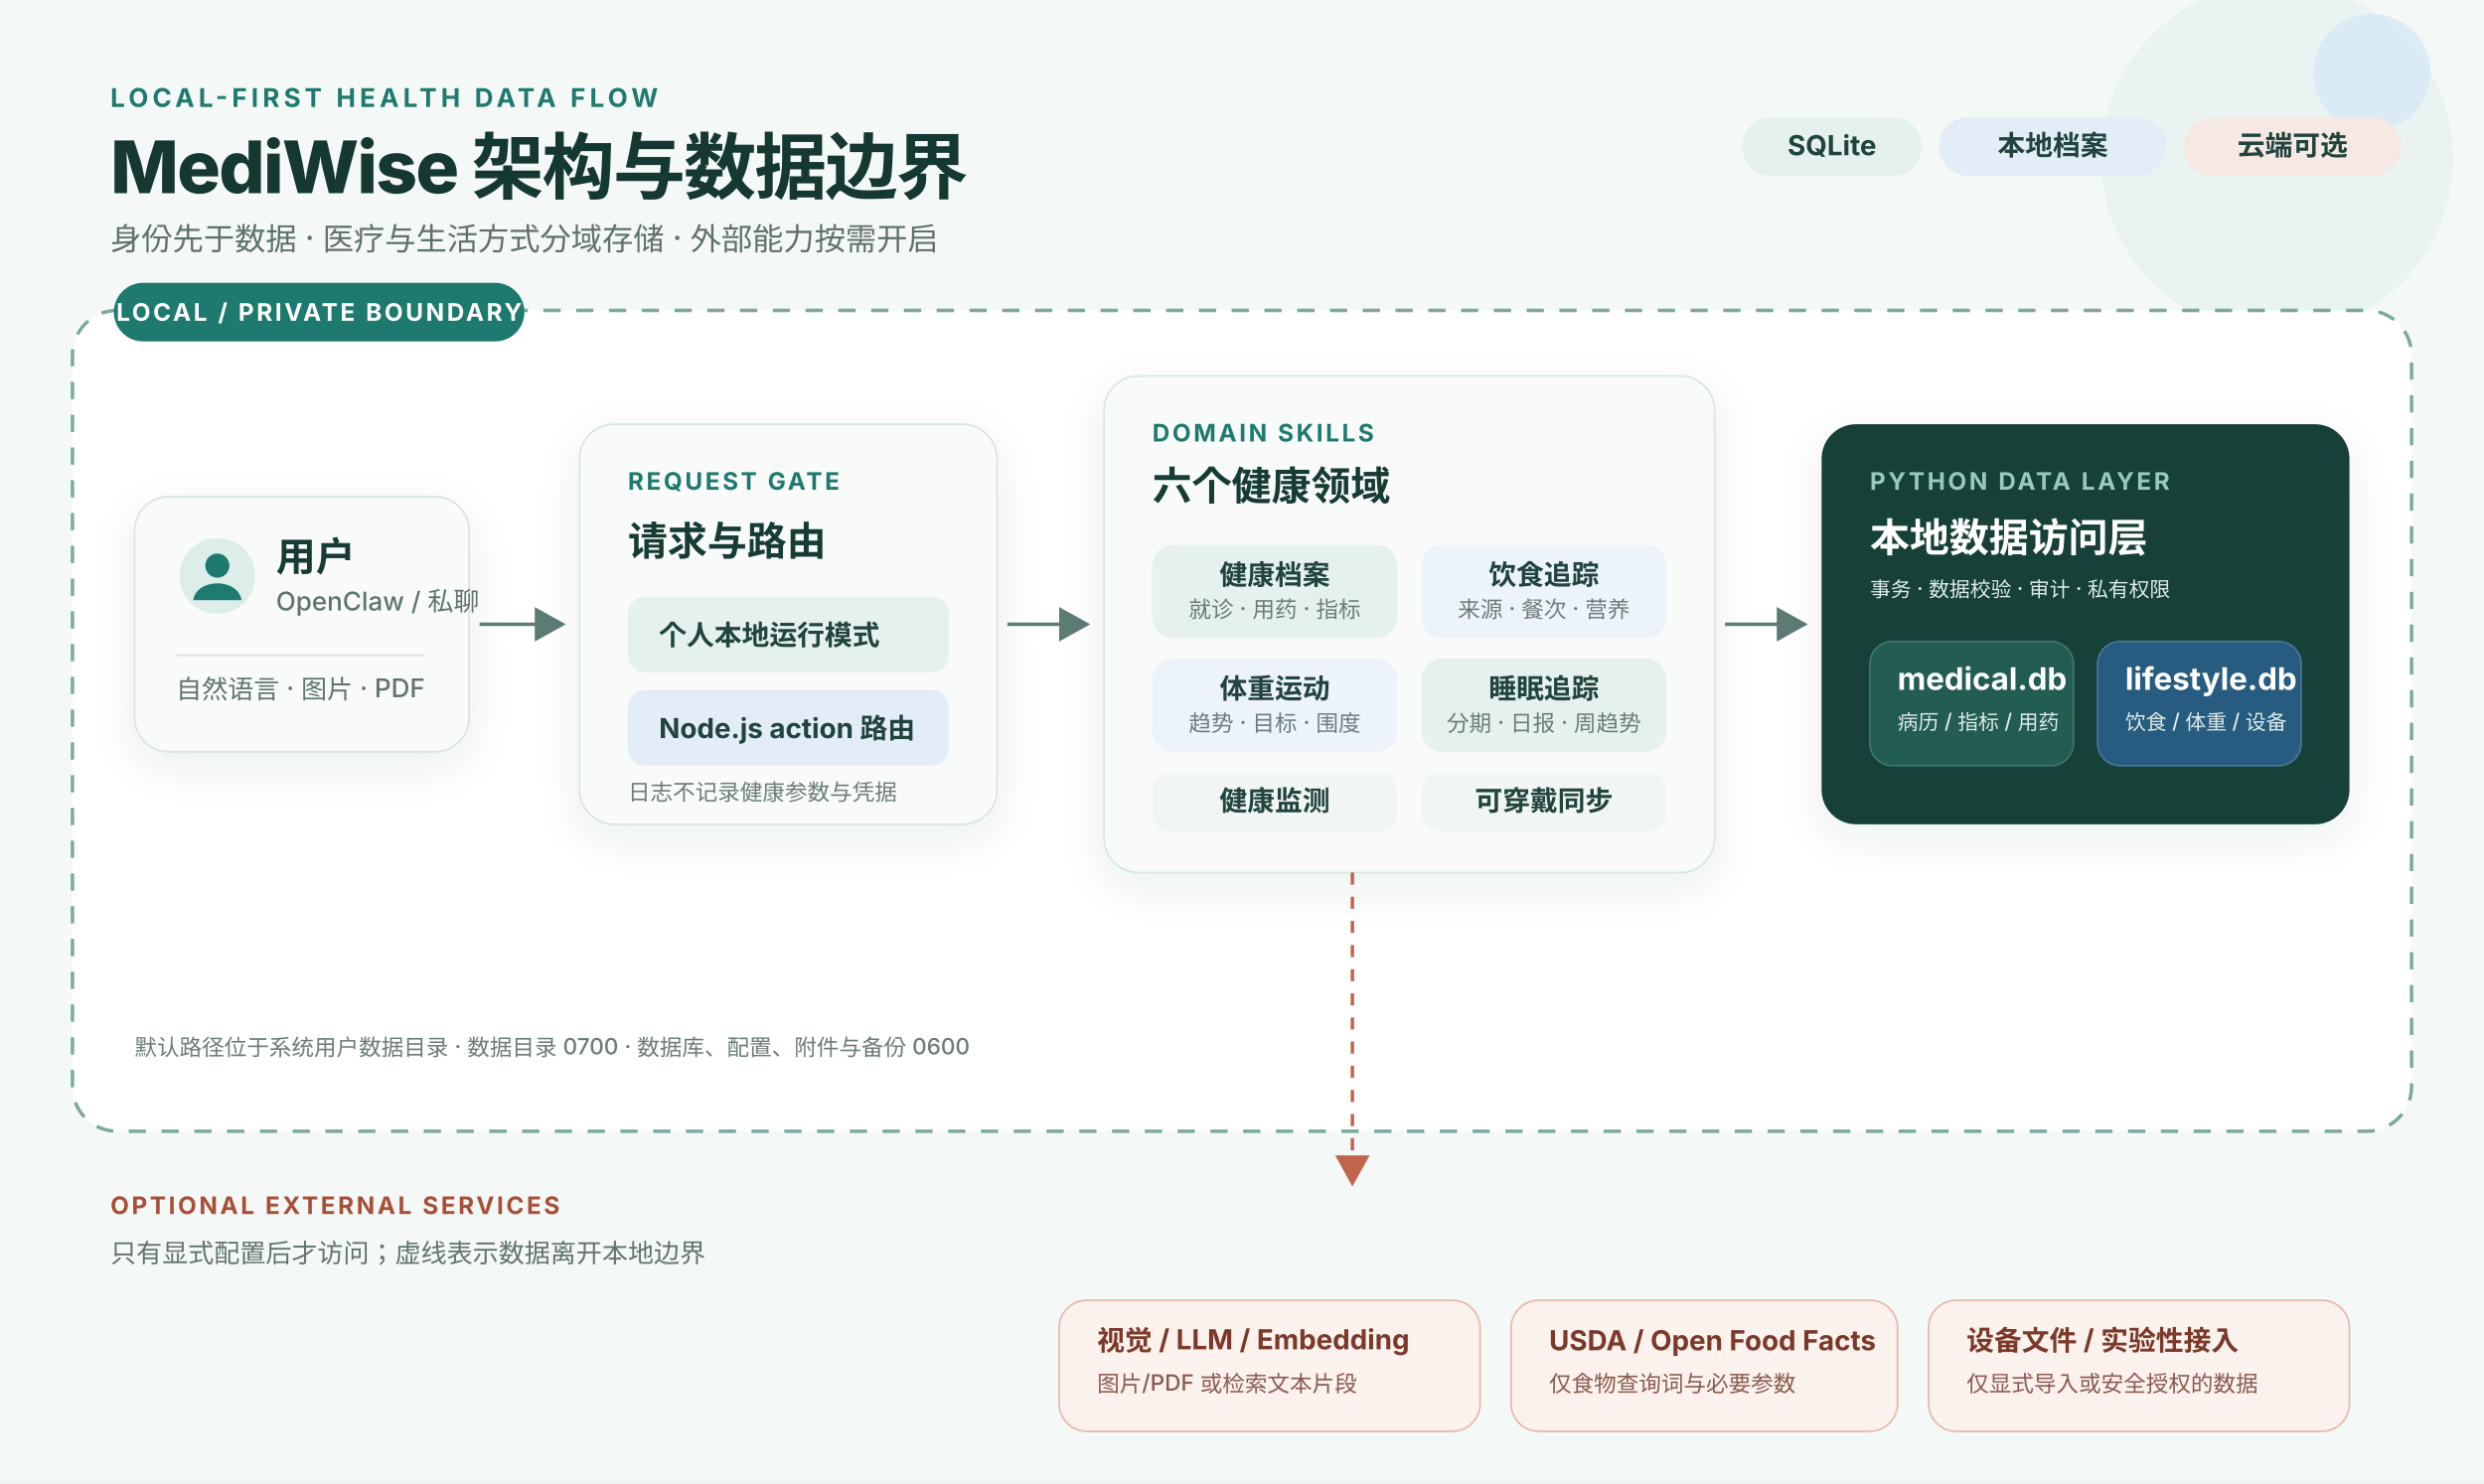
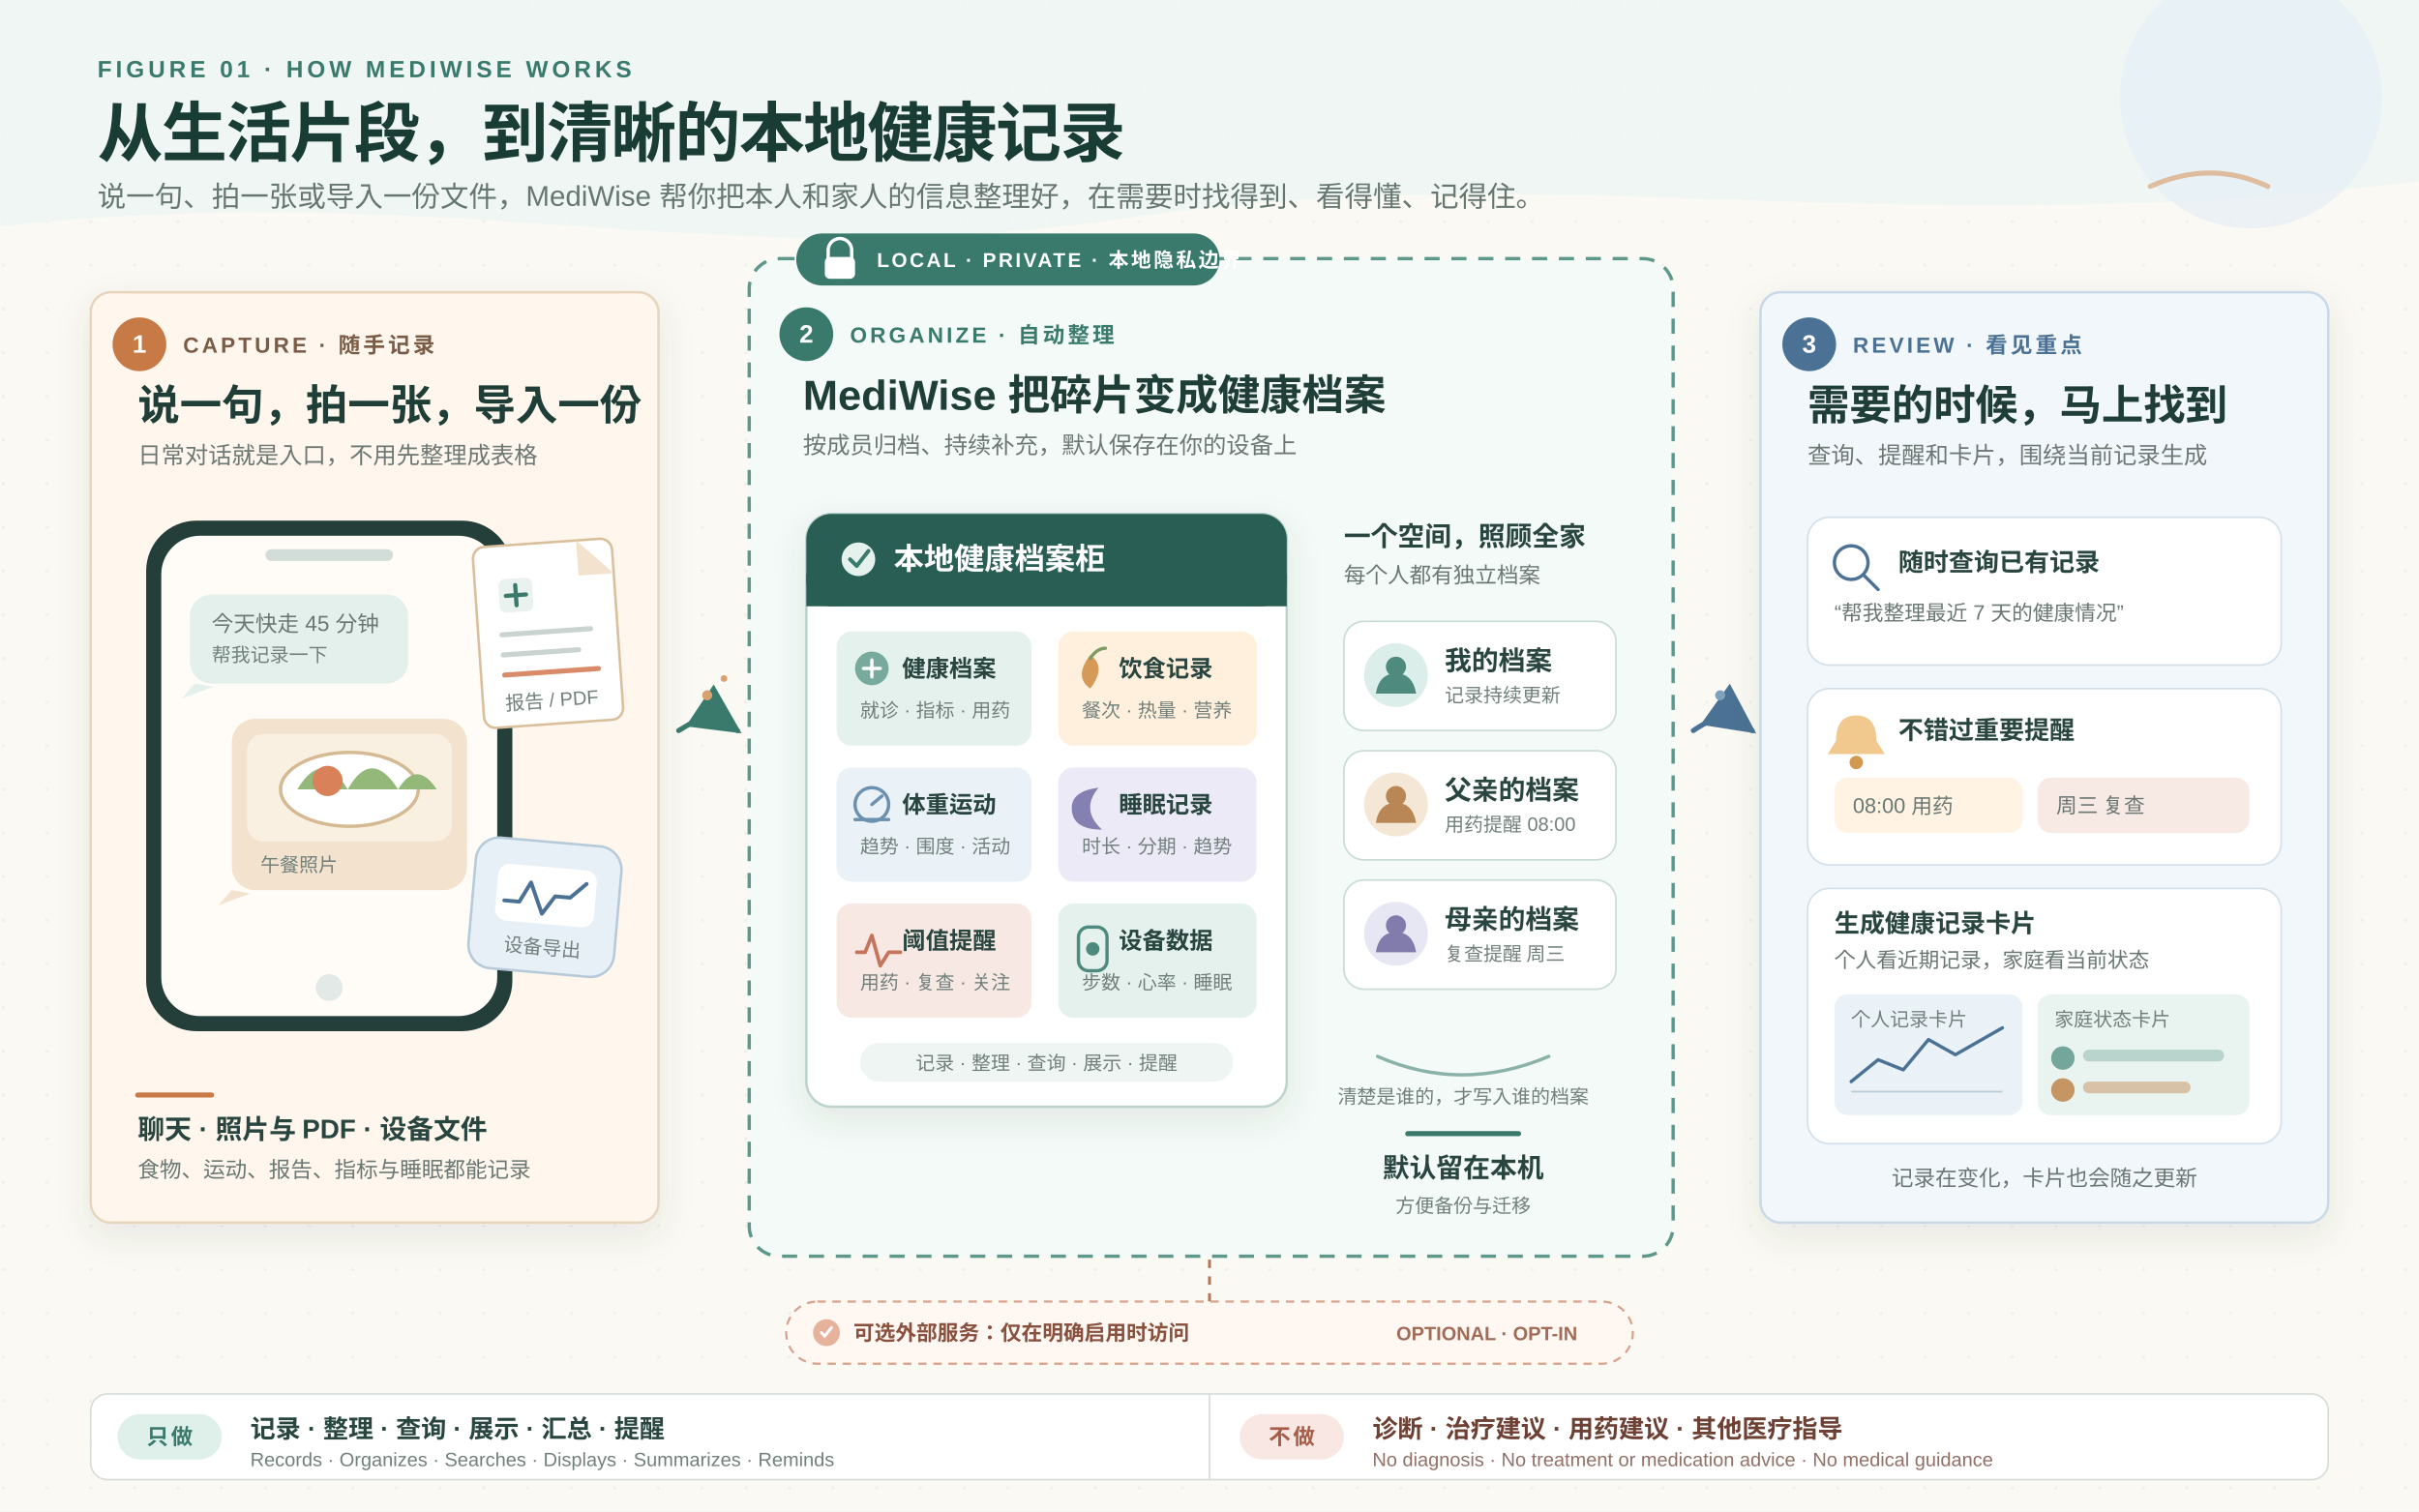
- <svg xmlns="http://www.w3.org/2000/svg" width="1440" height="860" viewBox="0 0 1440 860" role="img" aria-labelledby="title desc">
+ <svg xmlns="http://www.w3.org/2000/svg" width="1440" height="900" viewBox="0 0 1440 900" role="img" aria-labelledby="title desc">
  <defs>
-     <filter id="shadow" x="-20%" y="-20%" width="140%" height="160%">
-       <feDropShadow dx="0" dy="8" stdDeviation="12" flood-color="#163A34" flood-opacity="0.08" />
+     <filter id="softShadow" x="-20%" y="-20%" width="140%" height="150%">
+       <feDropShadow dx="0" dy="7" stdDeviation="10" flood-color="#294842" flood-opacity="0.10" />
    </filter>
-     <marker id="arrow" markerWidth="10" markerHeight="10" refX="8" refY="5" orient="auto" markerUnits="strokeWidth">
-       <path d="M0,0 L9,5 L0,10 Z" fill="#5D7B75" />
+     <pattern id="paperDots" width="26" height="26" patternUnits="userSpaceOnUse">
+       <circle cx="2" cy="2" r="1" fill="#2A6158" opacity="0.055" />
+     </pattern>
+     <marker id="arrowGreen" markerWidth="12" markerHeight="12" refX="10" refY="6" orient="auto" markerUnits="strokeWidth">
+       <path d="M1 1 L11 6 L1 11 Z" fill="#397A6D" />
    </marker>
-     <marker id="arrowExternal" markerWidth="10" markerHeight="10" refX="8" refY="5" orient="auto" markerUnits="strokeWidth">
-       <path d="M0,0 L9,5 L0,10 Z" fill="#C0644B" />
+     <marker id="arrowBlue" markerWidth="12" markerHeight="12" refX="10" refY="6" orient="auto" markerUnits="strokeWidth">
+       <path d="M1 1 L11 6 L1 11 Z" fill="#4B7294" />
    </marker>
    <style>
-       .sans { font-family: -apple-system, BlinkMacSystemFont, "Segoe UI", "PingFang SC", "Microsoft YaHei", sans-serif; }
-       .eyebrow { font-size: 15px; font-weight: 700; letter-spacing: 2.4px; fill: #1E7A6E; }
-       .title { font-size: 42px; font-weight: 760; letter-spacing: -1px; fill: #153832; }
-       .subtitle { font-size: 18px; font-weight: 450; fill: #5D716D; }
-       .label { font-size: 14px; font-weight: 750; letter-spacing: 1.5px; fill: #1E7A6E; }
-       .nodeTitle { font-size: 23px; font-weight: 720; fill: #173B35; }
-       .nodeBody { font-size: 15px; font-weight: 450; fill: #60746F; }
-       .smallTitle { font-size: 16px; font-weight: 680; fill: #21443E; }
-       .smallBody { font-size: 13px; font-weight: 450; fill: #6B7D79; }
-       .dbTitle { font-size: 18px; font-weight: 720; fill: #FFFFFF; }
-       .dbBody { font-size: 12px; font-weight: 500; fill: #DCEBE8; }
-       .externalTitle { font-size: 16px; font-weight: 700; fill: #7C3929; }
-       .externalBody { font-size: 13px; font-weight: 470; fill: #8A5A4E; }
+       .sans { font-family: -apple-system, BlinkMacSystemFont, "Segoe UI", "PingFang SC", "Microsoft YaHei", Arial, sans-serif; }
+       .figure { font-size: 14px; font-weight: 750; letter-spacing: 2.3px; fill: #397A6D; }
+       .mainTitle { font-size: 39px; font-weight: 780; letter-spacing: -0.8px; fill: #193C35; }
+       .mainSub { font-size: 17px; font-weight: 450; fill: #667772; }
+       .stepNo { font-size: 15px; font-weight: 800; fill: #FFFFFF; }
+       .stepEyebrow { font-size: 13px; font-weight: 760; letter-spacing: 1.8px; fill: #7A5B46; }
+       .stepEyebrowGreen { font-size: 13px; font-weight: 760; letter-spacing: 1.8px; fill: #397A6D; }
+       .stepEyebrowBlue { font-size: 13px; font-weight: 760; letter-spacing: 1.8px; fill: #4B7294; }
+       .panelTitle { font-size: 25px; font-weight: 760; fill: #203E38; }
+       .panelSub { font-size: 14px; font-weight: 450; fill: #6D7774; }
+       .cardTitle { font-size: 16px; font-weight: 700; fill: #29453F; }
+       .cardBody { font-size: 13px; font-weight: 470; fill: #6A7773; }
+       .tiny { font-size: 11.5px; font-weight: 520; fill: #71807C; }
+       .drawer { font-size: 14px; font-weight: 690; fill: #29453F; }
+       .outputTitle { font-size: 15px; font-weight: 720; fill: #29453F; }
+       .outputBody { font-size: 12.5px; font-weight: 470; fill: #6A7773; }
+       .boundary { font-size: 12px; font-weight: 760; letter-spacing: 1.4px; fill: #397A6D; }
+       .bottomLabel { font-size: 13px; font-weight: 800; letter-spacing: 1.5px; }
+       .bottomMain { font-size: 15px; font-weight: 690; }
+       .bottomSub { font-size: 11.5px; font-weight: 480; }
    </style>
  </defs>
-   <rect width="1440" height="860" fill="#F4F8F7" />
-   <circle cx="1320" cy="92" r="102" fill="#E4F1EE" opacity="0.72" />
-   <circle cx="1375" cy="42" r="34" fill="#D8EAF7" opacity="0.85" />
+   <rect width="1440" height="900" fill="#FBF9F4" />
+   <rect width="1440" height="900" fill="url(#paperDots)" />
+   <path d="M0 135 C270 105 424 166 670 130 C932 92 1122 146 1440 108 V0 H0 Z" fill="#EEF5F2" opacity="0.8" />
+   <circle cx="1340" cy="58" r="78" fill="#E6EFF6" opacity="0.74" />
+   <path d="M1280 111 q36 -16 70 0" fill="none" stroke="#D7A26E" stroke-width="3" stroke-linecap="round" opacity="0.65" />
  <g class="sans">
-     <text x="64" y="62" class="eyebrow">LOCAL-FIRST HEALTH DATA FLOW</text>
-     <text x="64" y="112" class="title">MediWise 架构与数据边界</text>
-     <text x="64" y="145" class="subtitle">身份先于数据 · 医疗与生活方式分域存储 · 外部能力按需开启</text>
-     <g transform="translate(1010 68)">
-       <rect width="104" height="34" rx="17" fill="#E4F1EE" />
-       <text x="52" y="22" text-anchor="middle" class="smallTitle" fill="#1E7A6E">SQLite</text>
-       <rect x="114" width="132" height="34" rx="17" fill="#E3EDF8" />
-       <text x="180" y="22" text-anchor="middle" class="smallTitle" fill="#2F6FEB">本地档案</text>
-       <rect x="256" width="126" height="34" rx="17" fill="#F6E8E2" />
-       <text x="319" y="22" text-anchor="middle" class="smallTitle" fill="#A94F38">云端可选</text>
-     </g>
-     <rect x="42" y="180" width="1356" height="476" rx="26" fill="#FFFFFF" stroke="#79A99F" stroke-width="2" stroke-dasharray="10 9" />
-     <rect x="66" y="164" width="238" height="34" rx="17" fill="#1E7A6E" />
-     <text x="185" y="186" text-anchor="middle" font-size="14" font-weight="750" letter-spacing="1.5" fill="#FFFFFF">LOCAL / PRIVATE BOUNDARY</text>
-     <g filter="url(#shadow)">
-       <rect x="78" y="288" width="194" height="148" rx="20" fill="#F8FBFA" stroke="#D7E5E1" />
-     </g>
-     <circle cx="126" cy="334" r="22" fill="#DDEEEA" />
-     <circle cx="126" cy="328" r="7" fill="#1E7A6E" />
-     <path d="M112 348 C114 335 138 335 140 348" fill="#1E7A6E" />
-     <text x="160" y="331" class="nodeTitle">用户</text>
-     <text x="160" y="354" class="nodeBody">OpenClaw / 私聊</text>
-     <line x1="102" y1="380" x2="246" y2="380" stroke="#D8E4E1" />
-     <text x="102" y="405" class="nodeBody">自然语言 · 图片 · PDF</text>
-     <path d="M278 362 H326" fill="none" stroke="#5D7B75" stroke-width="2" marker-end="url(#arrow)" />
-     <g filter="url(#shadow)">
-       <rect x="336" y="246" width="242" height="232" rx="20" fill="#F8FBFA" stroke="#D7E5E1" />
-     </g>
-     <text x="364" y="284" class="label">REQUEST GATE</text>
-     <text x="364" y="322" class="nodeTitle">请求与路由</text>
-     <rect x="364" y="346" width="186" height="44" rx="10" fill="#E4F1EE" />
-     <text x="382" y="374" class="smallTitle">个人本地运行模式</text>
-     <rect x="364" y="400" width="186" height="44" rx="10" fill="#E3EDF8" />
-     <text x="382" y="428" class="smallTitle">Node.js action 路由</text>
-     <text x="364" y="464" class="smallBody">日志不记录健康参数与凭据</text>
-     <path d="M584 362 H630" fill="none" stroke="#5D7B75" stroke-width="2" marker-end="url(#arrow)" />
-     <g filter="url(#shadow)">
-       <rect x="640" y="218" width="354" height="288" rx="20" fill="#F8FBFA" stroke="#D7E5E1" />
-     </g>
-     <text x="668" y="256" class="label">DOMAIN SKILLS</text>
-     <text x="668" y="290" class="nodeTitle">六个健康领域</text>
-     <g>
-       <rect x="668" y="316" width="142" height="54" rx="12" fill="#E4F1EE" />
-       <text x="739" y="339" text-anchor="middle" class="smallTitle">健康档案</text>
-       <text x="739" y="358" text-anchor="middle" class="smallBody">就诊 · 用药 · 指标</text>
-       <rect x="824" y="316" width="142" height="54" rx="12" fill="#EDF3FA" />
-       <text x="895" y="339" text-anchor="middle" class="smallTitle">饮食追踪</text>
-       <text x="895" y="358" text-anchor="middle" class="smallBody">来源 · 餐次 · 营养</text>
-       <rect x="668" y="382" width="142" height="54" rx="12" fill="#EDF3FA" />
-       <text x="739" y="405" text-anchor="middle" class="smallTitle">体重运动</text>
-       <text x="739" y="424" text-anchor="middle" class="smallBody">趋势 · 目标 · 围度</text>
-       <rect x="824" y="382" width="142" height="54" rx="12" fill="#E4F1EE" />
-       <text x="895" y="405" text-anchor="middle" class="smallTitle">睡眠追踪</text>
-       <text x="895" y="424" text-anchor="middle" class="smallBody">分期 · 日报 · 周趋势</text>
-       <rect x="668" y="448" width="142" height="34" rx="10" fill="#F1F5F4" />
-       <text x="739" y="470" text-anchor="middle" class="smallTitle">健康监测</text>
-       <rect x="824" y="448" width="142" height="34" rx="10" fill="#F1F5F4" />
-       <text x="895" y="470" text-anchor="middle" class="smallTitle">可穿戴同步</text>
-     </g>
-     <path d="M1000 362 H1046" fill="none" stroke="#5D7B75" stroke-width="2" marker-end="url(#arrow)" />
-     <g filter="url(#shadow)">
-       <rect x="1056" y="246" width="306" height="232" rx="20" fill="#173F38" />
-     </g>
-     <text x="1084" y="284" font-size="14" font-weight="750" letter-spacing="1.5" fill="#97C9BE">PYTHON DATA LAYER</text>
-     <text x="1084" y="320" font-size="23" font-weight="720" fill="#FFFFFF">本地数据访问层</text>
-     <text x="1084" y="346" class="dbBody">事务 · 数据校验 · 审计 · 私有权限</text>
-     <rect x="1084" y="372" width="118" height="72" rx="13" fill="#235C52" stroke="#3B776C" />
-     <text x="1100" y="400" class="dbTitle">medical.db</text>
-     <text x="1100" y="423" class="dbBody">病历 / 指标 / 用药</text>
-     <rect x="1216" y="372" width="118" height="72" rx="13" fill="#275C80" stroke="#44789A" />
-     <text x="1232" y="400" class="dbTitle">lifestyle.db</text>
-     <text x="1232" y="423" class="dbBody">饮食 / 体重 / 设备</text>
-     <text x="78" y="612" class="smallBody">默认路径位于系统用户数据目录 · 数据目录 0700 · 数据库、配置、附件与备份 0600</text>
-     <text x="64" y="704" font-size="14" font-weight="750" letter-spacing="1.5" fill="#A94F38">OPTIONAL EXTERNAL SERVICES</text>
-     <text x="64" y="732" class="nodeBody">只有显式配置后才访问；虚线表示数据离开本地边界</text>
-     <path d="M784 506 V686" fill="none" stroke="#C0644B" stroke-width="2" stroke-dasharray="7 7" marker-end="url(#arrowExternal)" />
-     <g>
-       <rect x="614" y="754" width="244" height="76" rx="16" fill="#FBF1ED" stroke="#E7B8AA" />
-       <text x="636" y="783" class="externalTitle">视觉 / LLM / Embedding</text>
-       <text x="636" y="807" class="externalBody">图片/PDF 或检索文本片段</text>
-       <rect x="876" y="754" width="224" height="76" rx="16" fill="#FBF1ED" stroke="#E7B8AA" />
-       <text x="898" y="783" class="externalTitle">USDA / Open Food Facts</text>
-       <text x="898" y="807" class="externalBody">仅食物查询词与必要参数</text>
-       <rect x="1118" y="754" width="244" height="76" rx="16" fill="#FBF1ED" stroke="#E7B8AA" />
-       <text x="1140" y="783" class="externalTitle">设备文件 / 实验性接入</text>
-       <text x="1140" y="807" class="externalBody">仅显式导入或安全授权的数据</text>
-     </g>
+     <text x="58" y="46" class="figure">FIGURE 01 · HOW MEDIWISE WORKS</text>
+     <text x="58" y="93" class="mainTitle">从生活片段，到清晰的本地健康记录</text>
+     <text x="58" y="123" class="mainSub">说一句、拍一张或导入一份文件，MediWise 帮你把本人和家人的信息整理好，在需要时找得到、看得懂、记得住。</text>
+     <g filter="url(#softShadow)">
+       <rect x="54" y="174" width="338" height="554" rx="12" fill="#FFF7ED" stroke="#E8D5BE" stroke-width="1.5" />
+     </g>
+     <circle cx="83" cy="205" r="16" fill="#C77A45" />
+     <text x="83" y="210" text-anchor="middle" class="stepNo">1</text>
+     <text x="109" y="210" class="stepEyebrow">CAPTURE · 随手记录</text>
+     <text x="82" y="250" class="panelTitle">说一句，拍一张，导入一份</text>
+     <text x="82" y="276" class="panelSub">日常对话就是入口，不用先整理成表格</text>
+     <rect x="87" y="310" width="218" height="304" rx="30" fill="#243F3A" />
+     <rect x="96" y="319" width="200" height="286" rx="23" fill="#FFFCF7" />
+     <rect x="158" y="327" width="76" height="7" rx="3.5" fill="#D2DDD9" />
+     <circle cx="196" cy="588" r="8" fill="#E2E9E6" />
+     <rect x="113" y="354" width="130" height="53" rx="13" fill="#E3F0EC" />
+     <text x="126" y="376" class="cardBody">今天快走 45 分钟</text>
+     <text x="126" y="394" class="tiny">帮我记录一下</text>
+     <path d="M116 407 l-8 9 19-7" fill="#E3F0EC" />
+     <rect x="138" y="428" width="140" height="102" rx="14" fill="#F3E2CE" />
+     <rect x="147" y="437" width="122" height="64" rx="10" fill="#FAF0E2" />
+     <ellipse cx="208" cy="470" rx="41" ry="22" fill="#FFFFFF" stroke="#D4B993" stroke-width="2" />
+     <path d="M177 470 q15 -25 30 0 q14 -25 30 0 q11 -18 23 0" fill="#94B77A" />
+     <circle cx="195" cy="465" r="9" fill="#D98259" />
+     <path d="M138 530 l-8 9 19-7" fill="#F3E2CE" />
+     <text x="155" y="519" class="tiny">午餐照片</text>
+     <g transform="rotate(-4 313 367)">
+       <rect x="284" y="324" width="83" height="108" rx="7" fill="#FFFFFF" stroke="#DABF9D" stroke-width="1.5" />
+       <path d="M346 324 v21 h21" fill="#F3E2CE" />
+       <rect x="298" y="344" width="20" height="20" rx="4" fill="#E9F2EF" />
+       <path d="M308 348 v12 M302 354 h12" stroke="#397A6D" stroke-width="2.5" stroke-linecap="round" />
+       <line x1="298" y1="377" x2="351" y2="377" stroke="#C9D3CF" stroke-width="3" stroke-linecap="round" />
+       <line x1="298" y1="389" x2="343" y2="389" stroke="#C9D3CF" stroke-width="3" stroke-linecap="round" />
+       <line x1="298" y1="401" x2="354" y2="401" stroke="#D98B69" stroke-width="3" stroke-linecap="round" />
+       <text x="325" y="422" text-anchor="middle" class="tiny">报告 / PDF</text>
+     </g>
+     <g transform="rotate(5 322 539)">
+       <rect x="281" y="501" width="87" height="78" rx="14" fill="#E8F0F7" stroke="#B7CAD9" stroke-width="1.5" />
+       <rect x="295" y="516" width="59" height="34" rx="7" fill="#FFFFFF" />
+       <polyline points="300,538 309,538 315,526 323,544 330,533 339,533 348,524" fill="none" stroke="#4B7294" stroke-width="2.3" stroke-linecap="round" stroke-linejoin="round" />
+       <text x="325" y="568" text-anchor="middle" class="tiny">设备导出</text>
+     </g>
+     <path d="M82 652 h44" stroke="#C77A45" stroke-width="3" stroke-linecap="round" />
+     <text x="82" y="678" class="cardTitle">聊天 · 照片与 PDF · 设备文件</text>
+     <text x="82" y="701" class="cardBody">食物、运动、报告、指标与睡眠都能记录</text>
+     <path d="M404 435 C420 425 424 425 439 435" fill="none" stroke="#397A6D" stroke-width="3" stroke-linecap="round" marker-end="url(#arrowGreen)" />
+     <circle cx="421" cy="414" r="3" fill="#D7A26E" />
+     <circle cx="431" cy="404" r="2" fill="#D7A26E" />
+     <rect x="446" y="154" width="550" height="594" rx="18" fill="#F4FAF7" stroke="#5E988B" stroke-width="2" stroke-dasharray="9 7" />
+     <rect x="474" y="139" width="252" height="31" rx="15.5" fill="#397A6D" />
+     <path d="M493 154 v-5 a7 7 0 0 1 14 0 v5" fill="none" stroke="#FFFFFF" stroke-width="2" />
+     <rect x="491" y="153" width="18" height="13" rx="3" fill="#FFFFFF" />
+     <text x="522" y="159" font-size="12" font-weight="760" letter-spacing="1.4" fill="#FFFFFF">LOCAL · PRIVATE · 本地隐私边界</text>
+     <circle cx="480" cy="199" r="16" fill="#397A6D" />
+     <text x="480" y="204" text-anchor="middle" class="stepNo">2</text>
+     <text x="506" y="204" class="stepEyebrowGreen">ORGANIZE · 自动整理</text>
+     <text x="478" y="244" class="panelTitle">MediWise 把碎片变成健康档案</text>
+     <text x="478" y="270" class="panelSub">按成员归档、持续补充，默认保存在你的设备上</text>
+     <g filter="url(#softShadow)">
+       <rect x="480" y="306" width="286" height="353" rx="15" fill="#FFFFFF" stroke="#BCD4CD" stroke-width="1.5" />
+     </g>
+     <rect x="480" y="306" width="286" height="55" rx="15" fill="#285E54" />
+     <rect x="480" y="342" width="286" height="19" fill="#285E54" />
+     <circle cx="511" cy="333" r="10" fill="#E4F1ED" />
+     <path d="M506 333 l4 4 7-9" fill="none" stroke="#397A6D" stroke-width="2.3" stroke-linecap="round" stroke-linejoin="round" />
+     <text x="532" y="339" font-size="18" font-weight="730" fill="#FFFFFF">本地健康档案柜</text>
+     <rect x="498" y="376" width="116" height="68" rx="9" fill="#E5F1ED" />
+     <circle cx="519" cy="398" r="10" fill="#77A99D" />
+     <path d="M514 398 h10 M519 393 v10" stroke="#FFFFFF" stroke-width="2" stroke-linecap="round" />
+     <text x="537" y="403" class="drawer">健康档案</text>
+     <text x="512" y="427" class="tiny">就诊 · 指标 · 用药</text>
+     <rect x="630" y="376" width="118" height="68" rx="9" fill="#FFF0DD" />
+     <path d="M649 390 q10 7 0 20 q-10-7 0-20" fill="#D69A58" />
+     <path d="M649 392 q4-6 9-6" fill="none" stroke="#7F9D63" stroke-width="2" stroke-linecap="round" />
+     <text x="666" y="403" class="drawer">饮食记录</text>
+     <text x="644" y="427" class="tiny">餐次 · 热量 · 营养</text>
+     <rect x="498" y="457" width="116" height="68" rx="9" fill="#EAF1F7" />
+     <circle cx="519" cy="479" r="10" fill="none" stroke="#6C91AF" stroke-width="2" />
+     <path d="M519 479 l6-5 M509 488 h20" stroke="#6C91AF" stroke-width="2" stroke-linecap="round" />
+     <text x="537" y="484" class="drawer">体重运动</text>
+     <text x="512" y="508" class="tiny">趋势 · 围度 · 活动</text>
+     <rect x="630" y="457" width="118" height="68" rx="9" fill="#ECEAF7" />
+     <path d="M654 469 q-11 13 2 25 q-18 0-18-13 q0-10 16-12" fill="#8580B2" />
+     <text x="666" y="484" class="drawer">睡眠记录</text>
+     <text x="644" y="508" class="tiny">时长 · 分期 · 趋势</text>
+     <rect x="498" y="538" width="116" height="68" rx="9" fill="#F8E8E3" />
+     <path d="M510 567 h5 l4-10 5 18 5-8 h7" fill="none" stroke="#C5755D" stroke-width="2.2" stroke-linecap="round" stroke-linejoin="round" />
+     <text x="537" y="565" class="drawer">阈值提醒</text>
+     <text x="512" y="589" class="tiny">用药 · 复查 · 关注</text>
+     <rect x="630" y="538" width="118" height="68" rx="9" fill="#E5F1ED" />
+     <rect x="642" y="552" width="17" height="26" rx="6" fill="none" stroke="#4E8B7E" stroke-width="2" />
+     <circle cx="650.5" cy="565" r="4" fill="#4E8B7E" />
+     <text x="666" y="565" class="drawer">设备数据</text>
+     <text x="644" y="589" class="tiny">步数 · 心率 · 睡眠</text>
+     <rect x="512" y="621" width="222" height="23" rx="11.5" fill="#EFF5F3" />
+     <text x="623" y="637" text-anchor="middle" class="tiny">记录 · 整理 · 查询 · 展示 · 提醒</text>
+     <text x="800" y="325" class="cardTitle">一个空间，照顾全家</text>
+     <text x="800" y="347" class="cardBody">每个人都有独立档案</text>
+     <g transform="translate(800 370)">
+       <rect width="162" height="65" rx="12" fill="#FFFFFF" stroke="#C9DCD6" />
+       <circle cx="31" cy="32" r="19" fill="#DCEEE9" />
+       <circle cx="31" cy="27" r="6" fill="#4E8B7E" />
+       <path d="M19 43 q2-12 12-12 q10 0 12 12" fill="#4E8B7E" />
+       <text x="60" y="29" class="cardTitle">我的档案</text>
+       <text x="60" y="48" class="tiny">记录持续更新</text>
+     </g>
+     <g transform="translate(800 447)">
+       <rect width="162" height="65" rx="12" fill="#FFFFFF" stroke="#C9DCD6" />
+       <circle cx="31" cy="32" r="19" fill="#F4E7D5" />
+       <circle cx="31" cy="27" r="6" fill="#B98755" />
+       <path d="M19 43 q2-12 12-12 q10 0 12 12" fill="#B98755" />
+       <text x="60" y="29" class="cardTitle">父亲的档案</text>
+       <text x="60" y="48" class="tiny">用药提醒  08:00</text>
+     </g>
+     <g transform="translate(800 524)">
+       <rect width="162" height="65" rx="12" fill="#FFFFFF" stroke="#C9DCD6" />
+       <circle cx="31" cy="32" r="19" fill="#E7E7F4" />
+       <circle cx="31" cy="27" r="6" fill="#817CAB" />
+       <path d="M19 43 q2-12 12-12 q10 0 12 12" fill="#817CAB" />
+       <text x="60" y="29" class="cardTitle">母亲的档案</text>
+       <text x="60" y="48" class="tiny">复查提醒  周三</text>
+     </g>
+     <path d="M820 629 q50 22 102 0" fill="none" stroke="#8BB2A9" stroke-width="2" stroke-linecap="round" />
+     <text x="871" y="657" text-anchor="middle" class="tiny">清楚是谁的，才写入谁的档案</text>
+     <path d="M838 675 h66" stroke="#397A6D" stroke-width="3" stroke-linecap="round" />
+     <text x="871" y="701" text-anchor="middle" class="cardTitle">默认留在本机</text>
+     <text x="871" y="722" text-anchor="middle" class="tiny">方便备份与迁移</text>
+     <path d="M1008 435 C1023 425 1029 425 1043 435" fill="none" stroke="#4B7294" stroke-width="3" stroke-linecap="round" marker-end="url(#arrowBlue)" />
+     <circle cx="1024" cy="414" r="3" fill="#7EA2BE" />
+     <g filter="url(#softShadow)">
+       <rect x="1048" y="174" width="338" height="554" rx="12" fill="#F2F7FB" stroke="#C9D9E6" stroke-width="1.5" />
+     </g>
+     <circle cx="1077" cy="205" r="16" fill="#4B7294" />
+     <text x="1077" y="210" text-anchor="middle" class="stepNo">3</text>
+     <text x="1103" y="210" class="stepEyebrowBlue">REVIEW · 看见重点</text>
+     <text x="1076" y="250" class="panelTitle">需要的时候，马上找到</text>
+     <text x="1076" y="276" class="panelSub">查询、提醒和卡片，围绕当前记录生成</text>
+     <rect x="1076" y="308" width="282" height="88" rx="13" fill="#FFFFFF" stroke="#D4E0E9" />
+     <circle cx="1102" cy="335" r="10" fill="none" stroke="#4B7294" stroke-width="2" />
+     <line x1="1110" y1="343" x2="1118" y2="351" stroke="#4B7294" stroke-width="2" stroke-linecap="round" />
+     <text x="1130" y="340" class="outputTitle">随时查询已有记录</text>
+     <text x="1092" y="369" class="outputBody">“帮我整理最近 7 天的健康情况”</text>
+     <rect x="1076" y="410" width="282" height="105" rx="13" fill="#FFFFFF" stroke="#D4E0E9" />
+     <path d="M1093 441 q0-15 12-15 q12 0 12 15 l5 8 h-34 z" fill="#F1C98F" />
+     <circle cx="1105" cy="454" r="4" fill="#D39951" />
+     <text x="1130" y="440" class="outputTitle">不错过重要提醒</text>
+     <rect x="1092" y="463" width="112" height="33" rx="8" fill="#FFF4E4" />
+     <text x="1103" y="484" class="outputBody">08:00  用药</text>
+     <rect x="1213" y="463" width="126" height="33" rx="8" fill="#F7EAE5" />
+     <text x="1224" y="484" class="outputBody">周三  复查</text>
+     <rect x="1076" y="529" width="282" height="152" rx="13" fill="#FFFFFF" stroke="#D4E0E9" />
+     <text x="1092" y="555" class="outputTitle">生成健康记录卡片</text>
+     <text x="1092" y="576" class="outputBody">个人看近期记录，家庭看当前状态</text>
+     <rect x="1092" y="592" width="112" height="72" rx="8" fill="#EAF2F7" />
+     <text x="1102" y="611" class="tiny">个人记录卡片</text>
+     <polyline points="1102,644 1118,631 1133,637 1148,619 1164,628 1192,612" fill="none" stroke="#4B7294" stroke-width="2" stroke-linecap="round" stroke-linejoin="round" />
+     <line x1="1102" y1="650" x2="1192" y2="650" stroke="#B8CBD9" />
+     <rect x="1213" y="592" width="126" height="72" rx="8" fill="#E9F3F0" />
+     <text x="1223" y="611" class="tiny">家庭状态卡片</text>
+     <circle cx="1228" cy="630" r="7" fill="#75A69B" />
+     <rect x="1240" y="625" width="84" height="7" rx="3.5" fill="#B8D4CD" />
+     <circle cx="1228" cy="649" r="7" fill="#C59664" />
+     <rect x="1240" y="644" width="64" height="7" rx="3.5" fill="#D8C2A7" />
+     <text x="1217" y="706" text-anchor="middle" class="cardBody">记录在变化，卡片也会随之更新</text>
+     <path d="M720 750 v28" fill="none" stroke="#B87355" stroke-width="1.7" stroke-dasharray="5 5" />
+     <rect x="468" y="775" width="504" height="37" rx="18.5" fill="#FFF7F2" stroke="#D8A38D" stroke-width="1.3" stroke-dasharray="5 4" />
+     <circle cx="492" cy="793.5" r="8" fill="#E6B29C" />
+     <path d="M489 793.5 l2 2 4-5" fill="none" stroke="#FFFFFF" stroke-width="1.7" stroke-linecap="round" />
+     <text x="508" y="798" font-size="12.5" font-weight="620" fill="#88503D">可选外部服务：仅在明确启用时访问</text>
+     <text x="939" y="798" text-anchor="end" font-size="11.5" font-weight="560" fill="#A06B57">OPTIONAL · OPT-IN</text>
+     <rect x="54" y="830" width="1332" height="51" rx="10" fill="#FFFFFF" stroke="#D7DDD9" />
+     <path d="M720 830 v51" stroke="#D7DDD9" />
+     <rect x="70" y="842" width="62" height="27" rx="13.5" fill="#DFF0EB" />
+     <text x="101" y="860" text-anchor="middle" class="bottomLabel" fill="#397A6D">只做</text>
+     <text x="149" y="856" class="bottomMain" fill="#29453F">记录 · 整理 · 查询 · 展示 · 汇总 · 提醒</text>
+     <text x="149" y="873" class="bottomSub" fill="#71807C">Records · Organizes · Searches · Displays · Summarizes · Reminds</text>
+     <rect x="738" y="842" width="62" height="27" rx="13.5" fill="#F8E7E2" />
+     <text x="769" y="860" text-anchor="middle" class="bottomLabel" fill="#A65D49">不做</text>
+     <text x="817" y="856" class="bottomMain" fill="#6D4034">诊断 · 治疗建议 · 用药建议 · 其他医疗指导</text>
+     <text x="817" y="873" class="bottomSub" fill="#927066">No diagnosis · No treatment or medication advice · No medical guidance</text>
  </g>
</svg>
